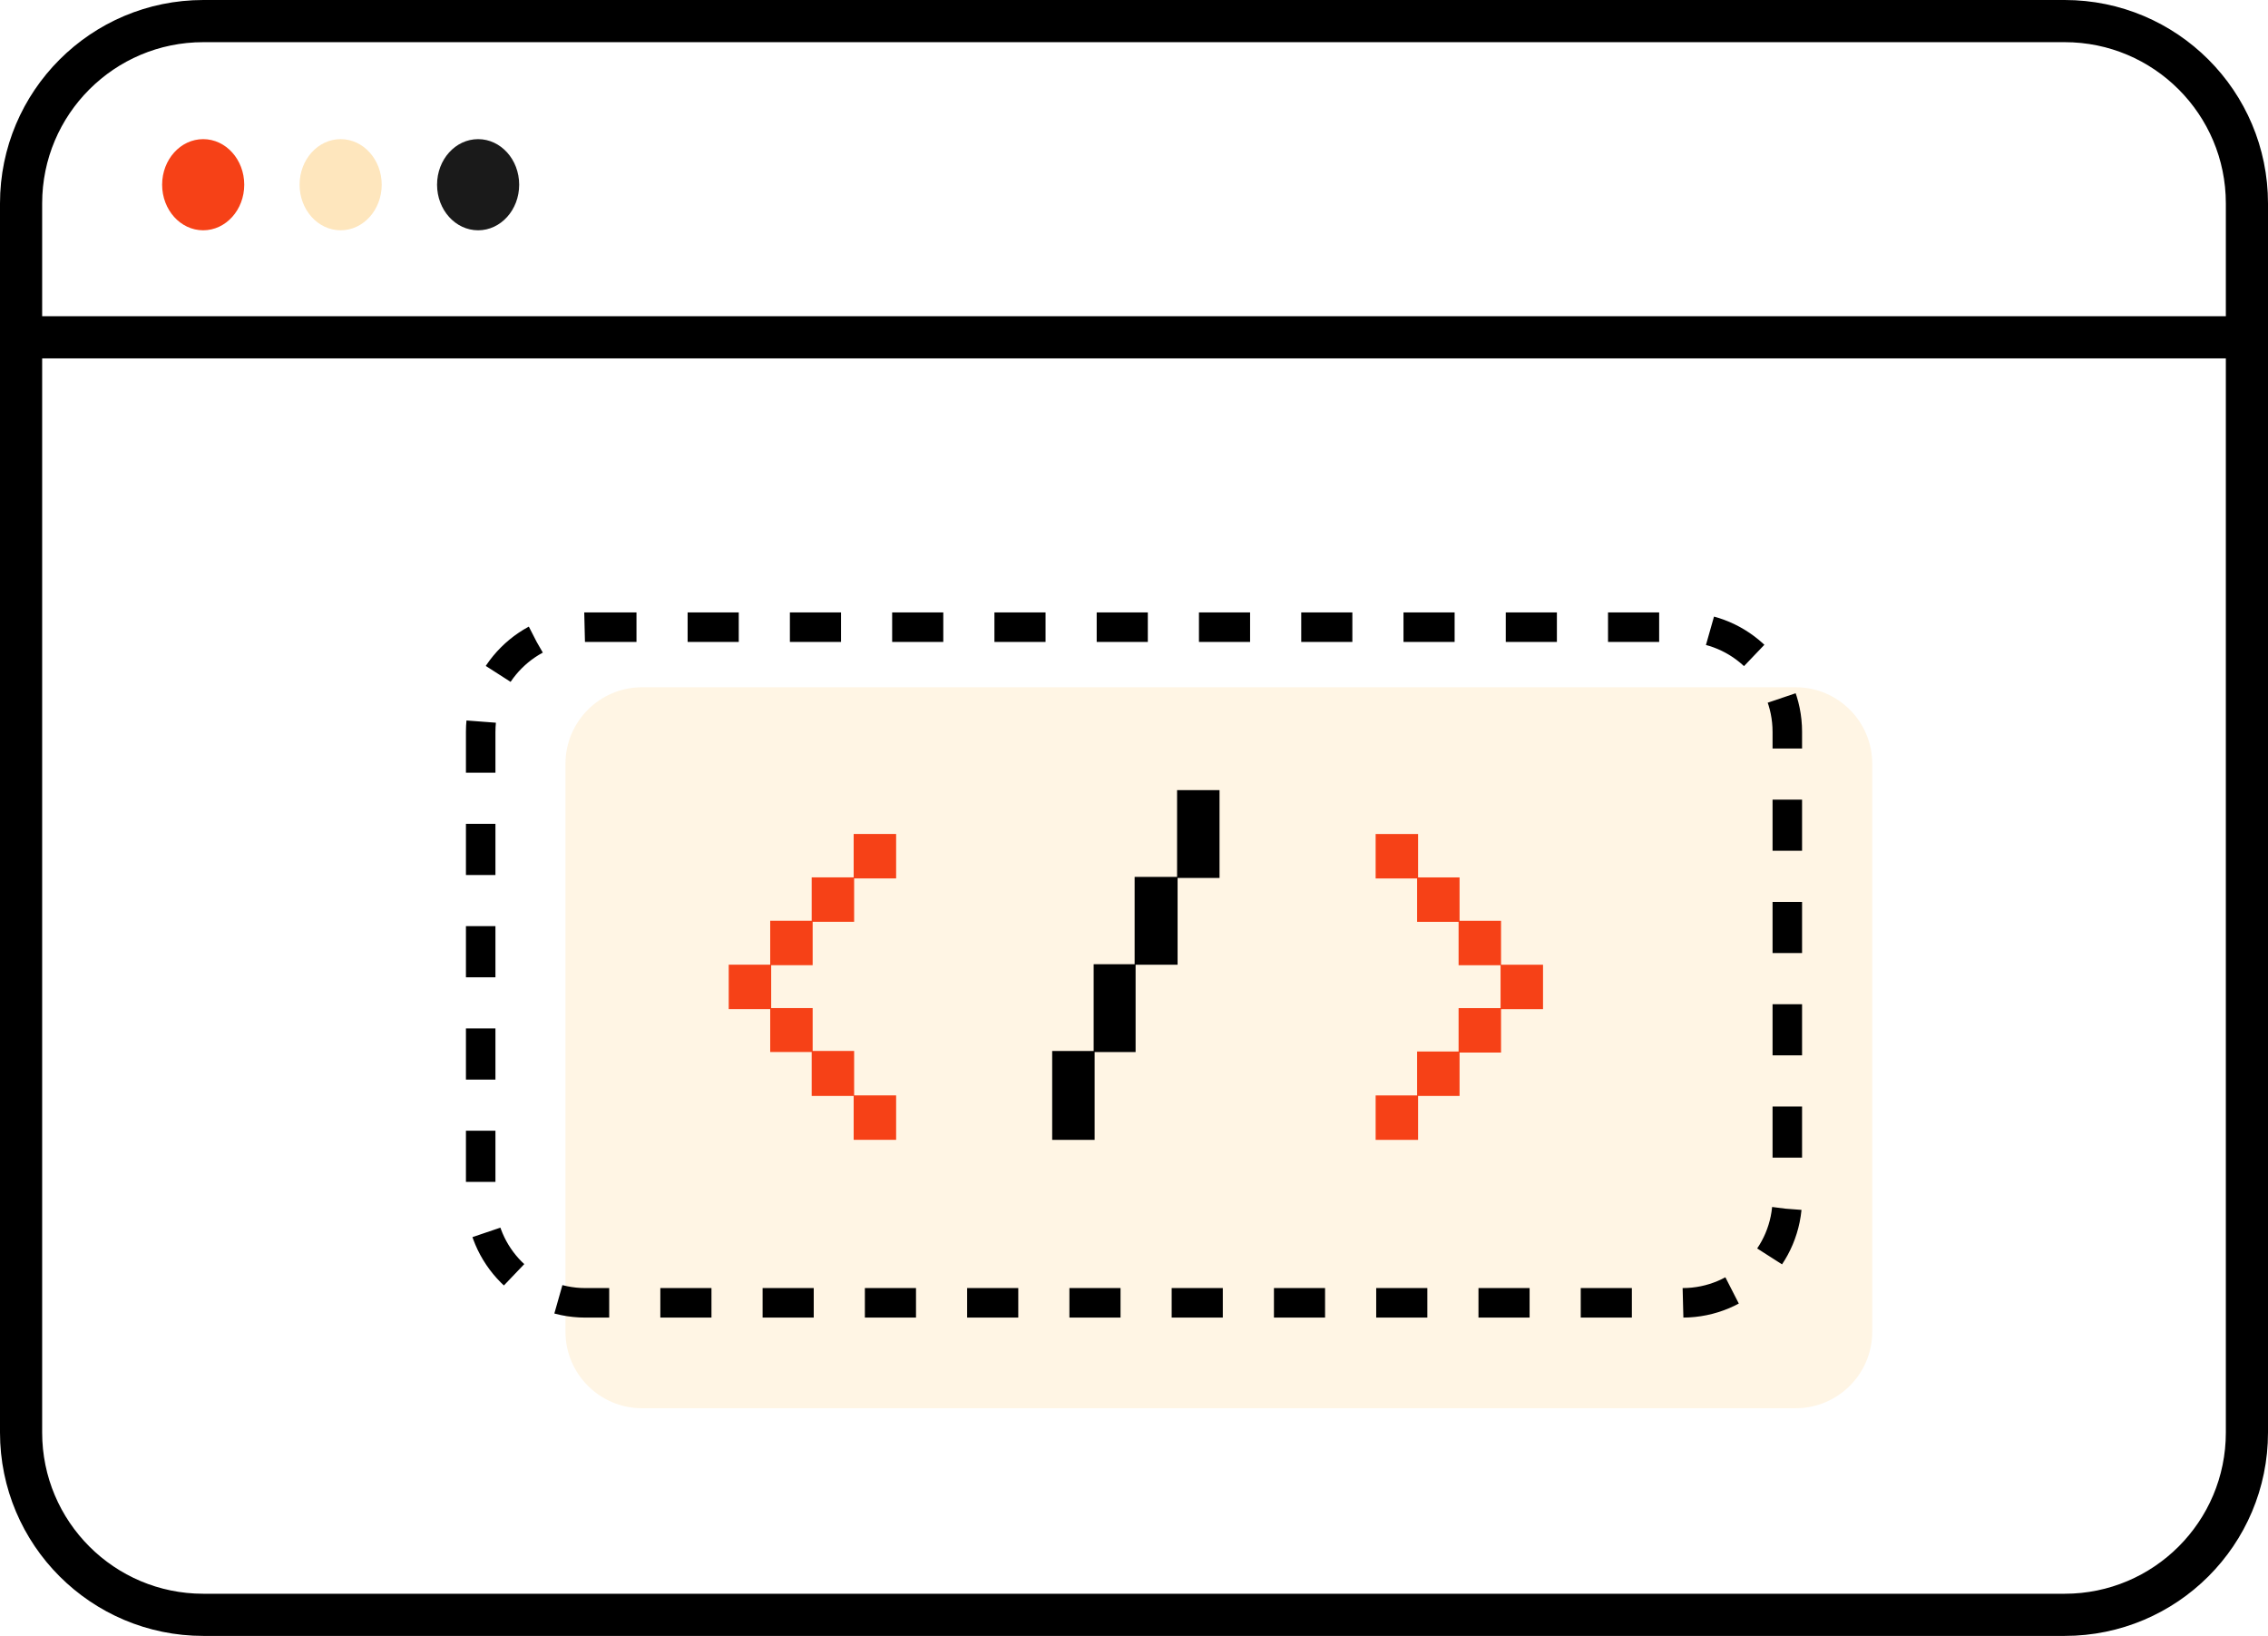
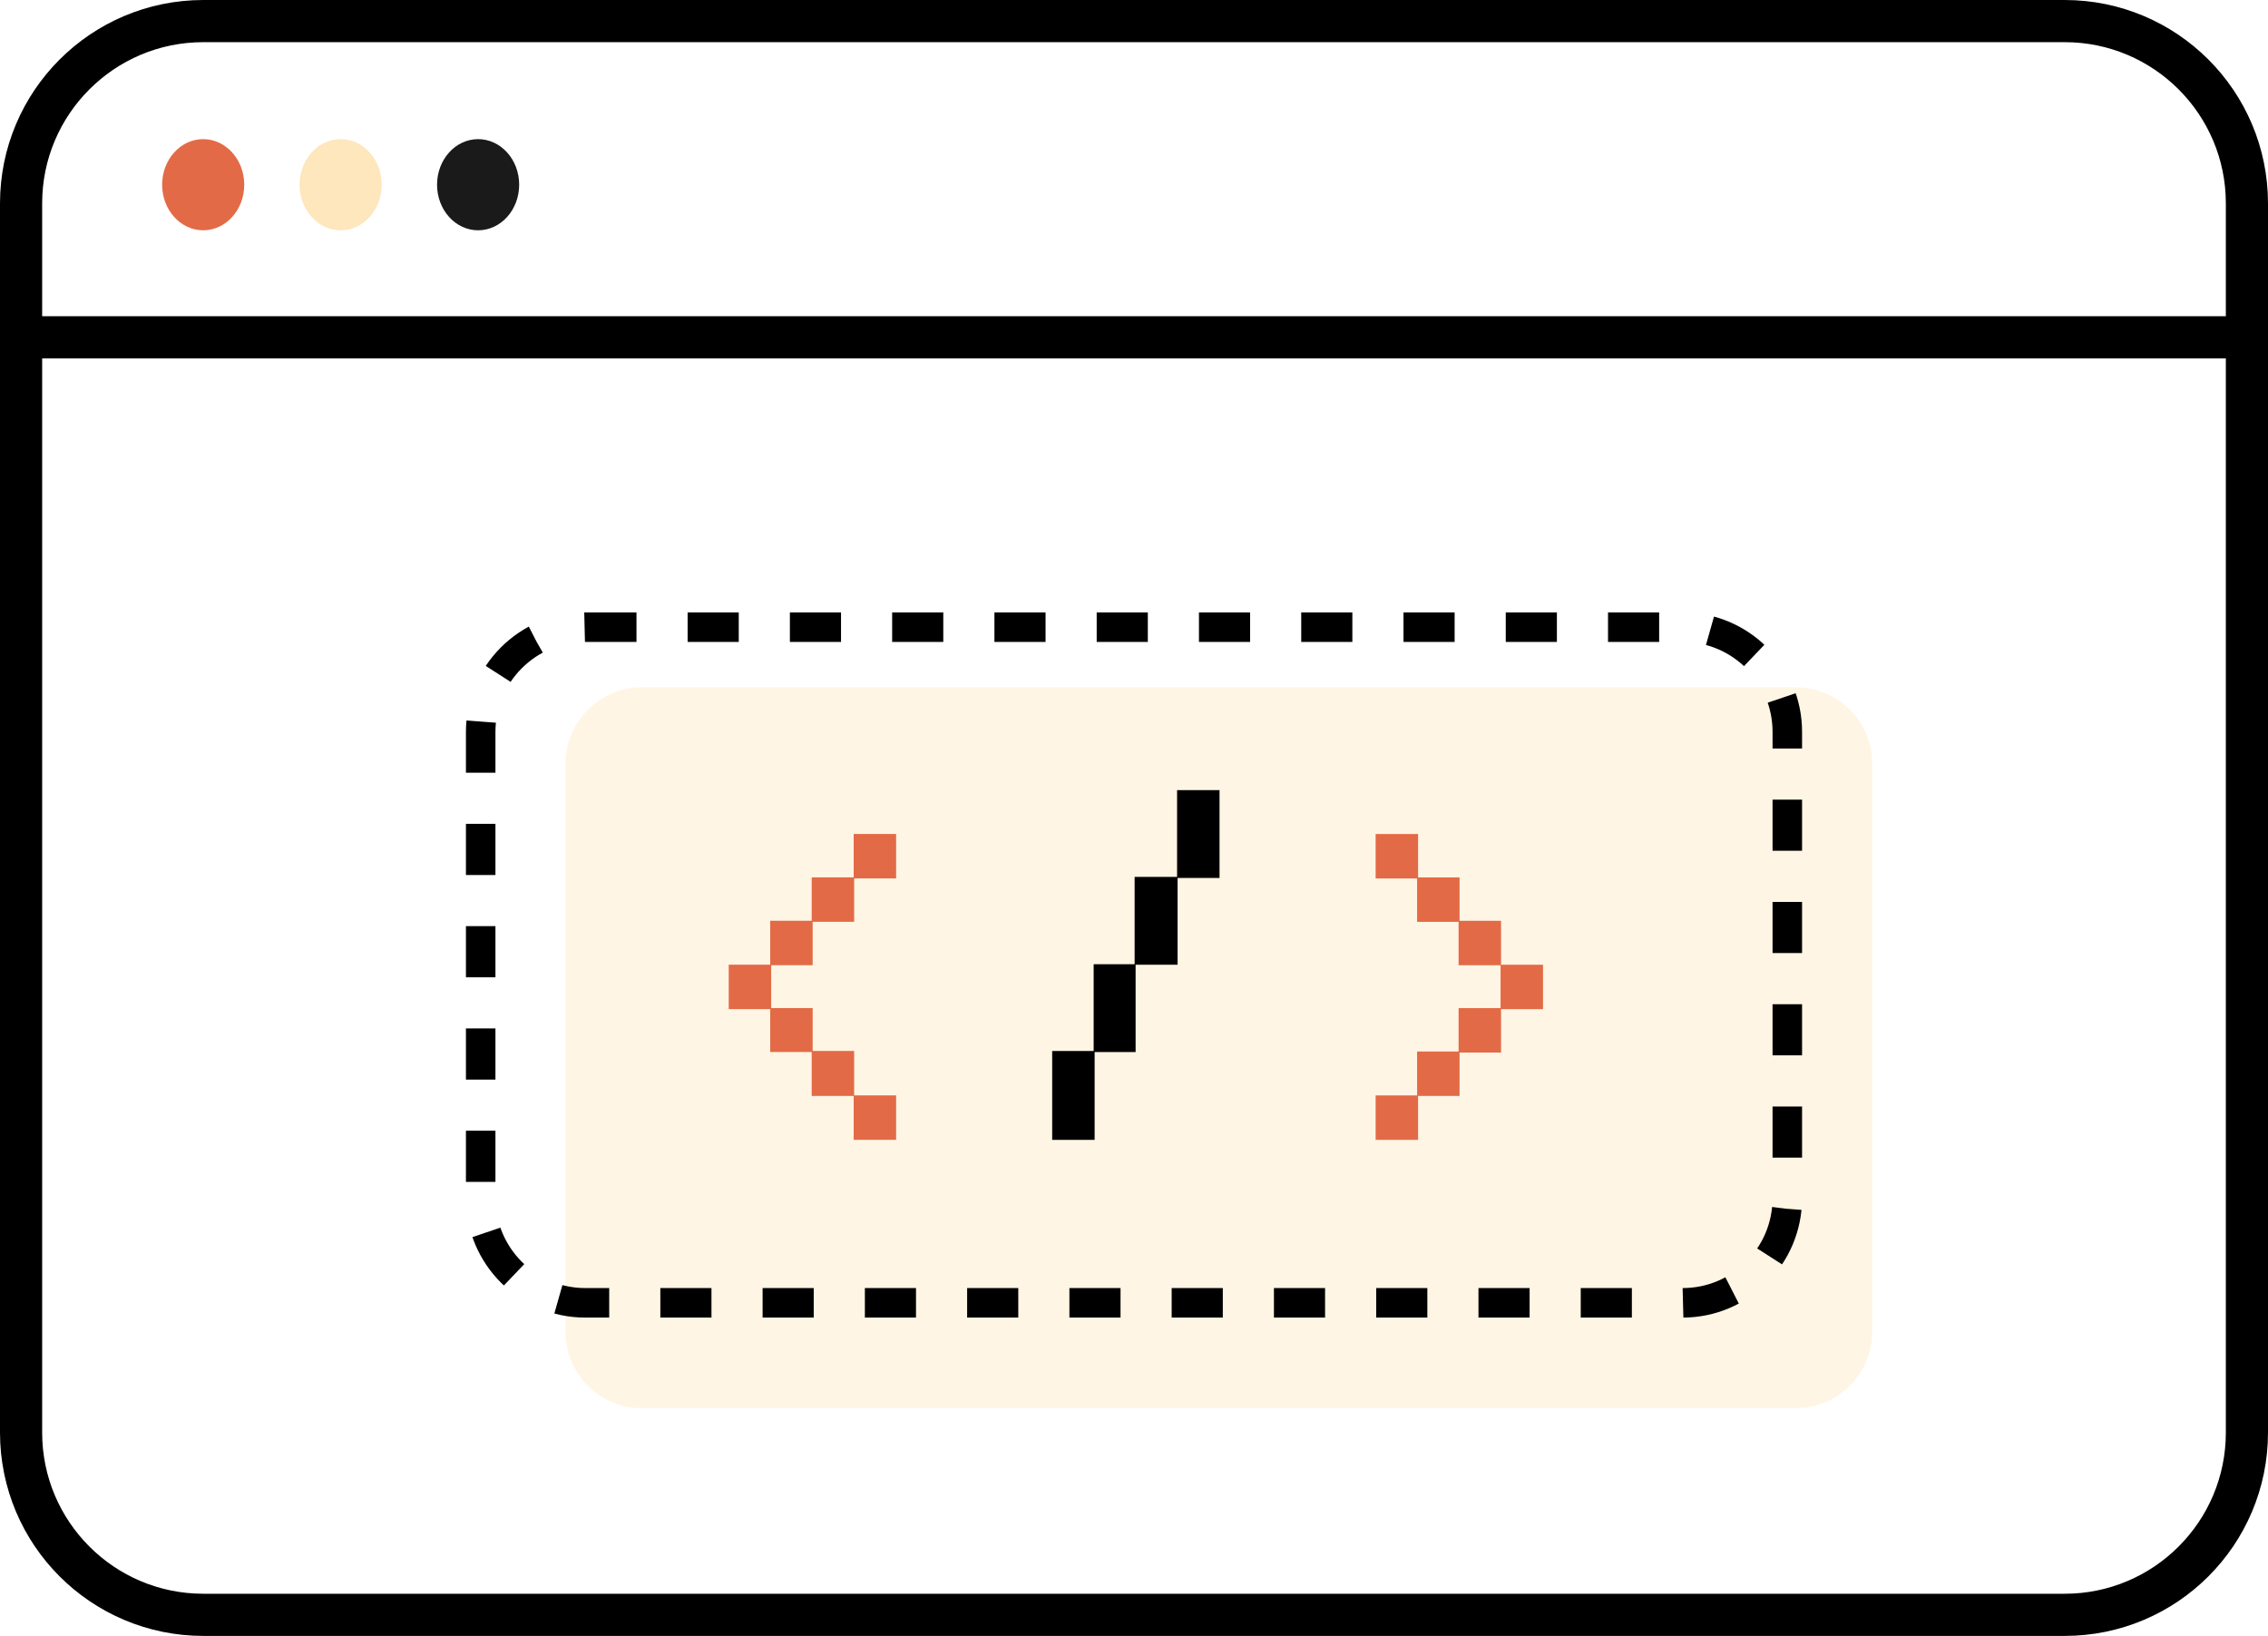
<svg xmlns="http://www.w3.org/2000/svg" id="Layer_2" data-name="Layer 2" viewBox="0 0 538.02 388" width="150">
  <defs>
    <style>
      .cls-1 {
-         fill: #f64117;
+         fill: #E36A46;
      }

      .cls-2 {
        stroke-dasharray: 12.13 12.13;
        stroke-width: 7px;
        animation: movingBorder 4s linear infinite
      }

      .cls-2, .cls-3 {
        fill: none;
        stroke: #000;
        stroke-miterlimit: 10;
      }

      .cls-4 {
        fill: #fff5e4;
        animation: moveYellow 1s linear infinite;
      }

      .cls-3 {
        stroke-width: 10px;
      }

      .cls-5 {
        fill: #fee6bd;
      }

      .cls-6 {
        fill: #1a1a1a;
      }

      @keyframes movingBorder {
        0% {
          stroke-dashoffset: 0; 
        }
        100% {
          stroke-dashoffset: -50; 
        }
      }

      @keyframes moveYellow {
        0%, 100% {
          transform: translateX(0);
        }
        50% {
          transform: translateX(10px);
        }
      }
    </style>
  </defs>
  <g id="Layer_1-2" data-name="Layer 1">
    <ellipse class="cls-1" cx="48.2" cy="43.81" rx="9.74" ry="10.81" />
    <ellipse class="cls-5" cx="80.81" cy="43.81" rx="9.74" ry="10.81" />
    <ellipse class="cls-6" cx="113.42" cy="43.81" rx="9.74" ry="10.81" />
  </g>
  <g id="Layer_2-2" data-name="Layer 2">
    <rect class="cls-3" x="5" y="5" width="528.02" height="378" rx="43.24" ry="43.24" />
    <line class="cls-3" x1="5.12" y1="80" x2="533.14" y2="80" />
  </g>
  <g id="Layer_5" data-name="Layer 5">
    <rect class="cls-4" x="134.14" y="163" width="310" height="171" rx="18.17" ry="18.17" />
    <g>
      <g>
        <path class="cls-1" d="M202.51,270.35v-10.42h-9.96v-10.42h-9.84v-10.17h-9.84v-10.54h9.84v-10.42h9.84v-10.29h9.96v-10.29h10.07v10.54h-9.96v10.29h-9.84v10.29h-9.84v10.17h9.84v10.17h9.84v10.54h9.96v10.54h-10.07Z" />
        <path d="M279.35,208.23v20.58h-9.96v20.71h-9.72v20.83h-10.07v-21.08h9.84v-20.58h9.72v-20.71h10.07v-20.58h10.07v20.83h-9.96Z" />
        <path class="cls-1" d="M356.08,239.35v10.29h-9.84v10.29h-9.84v10.42h-10.07v-10.54h9.84v-10.42h9.84v-10.29h9.96v-10.17h-9.96v-10.29h-9.84v-10.29h-9.84v-10.54h10.07v10.29h9.84v10.29h9.84v10.42h9.96v10.54h-9.96Z" />
      </g>
      <rect class="cls-2" x="114.03" y="148.75" width="309.96" height="160.25" rx="24.83" ry="24.83" />
    </g>
  </g>
</svg>
